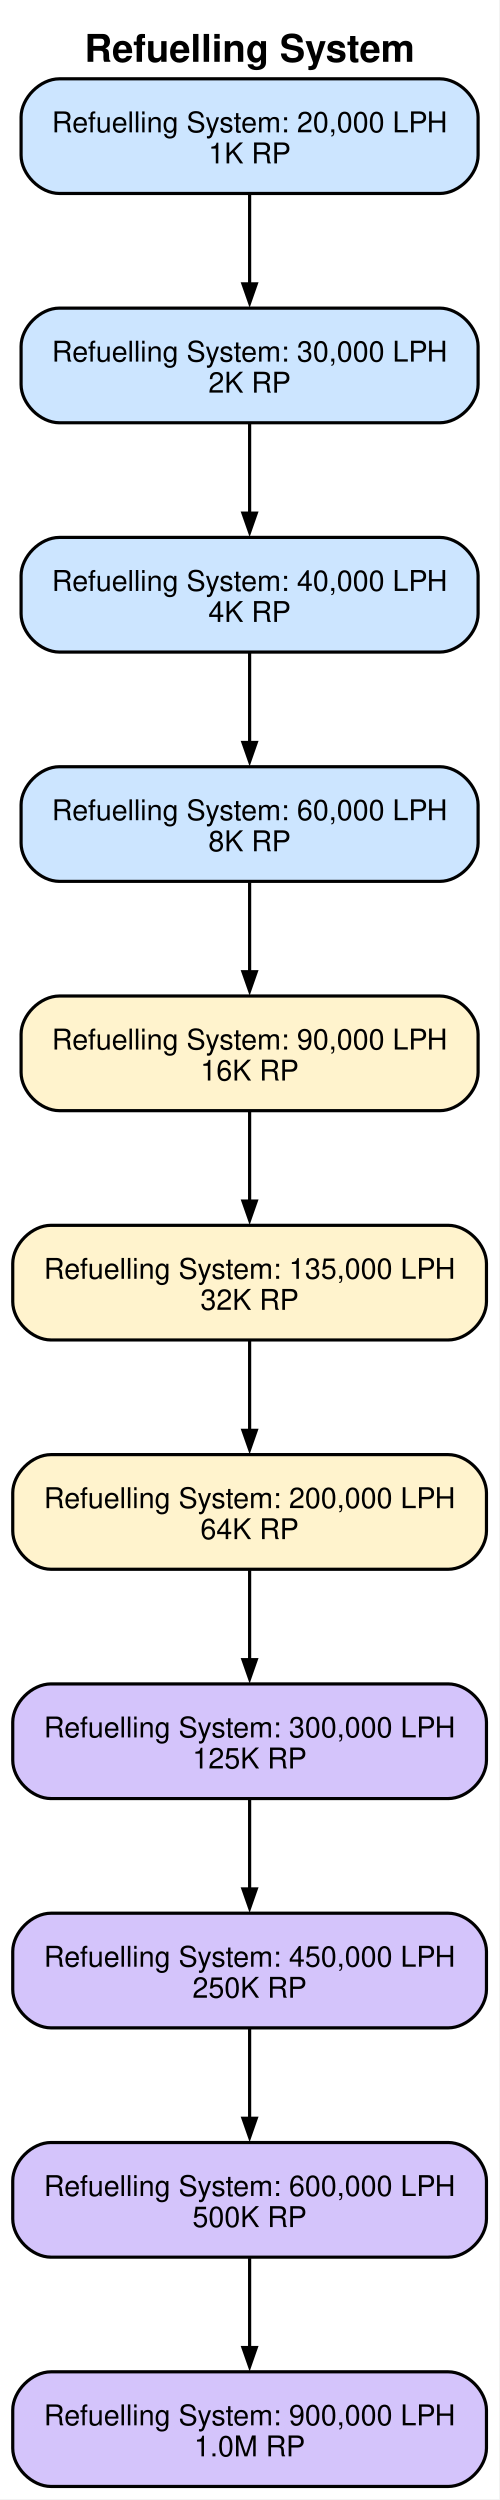
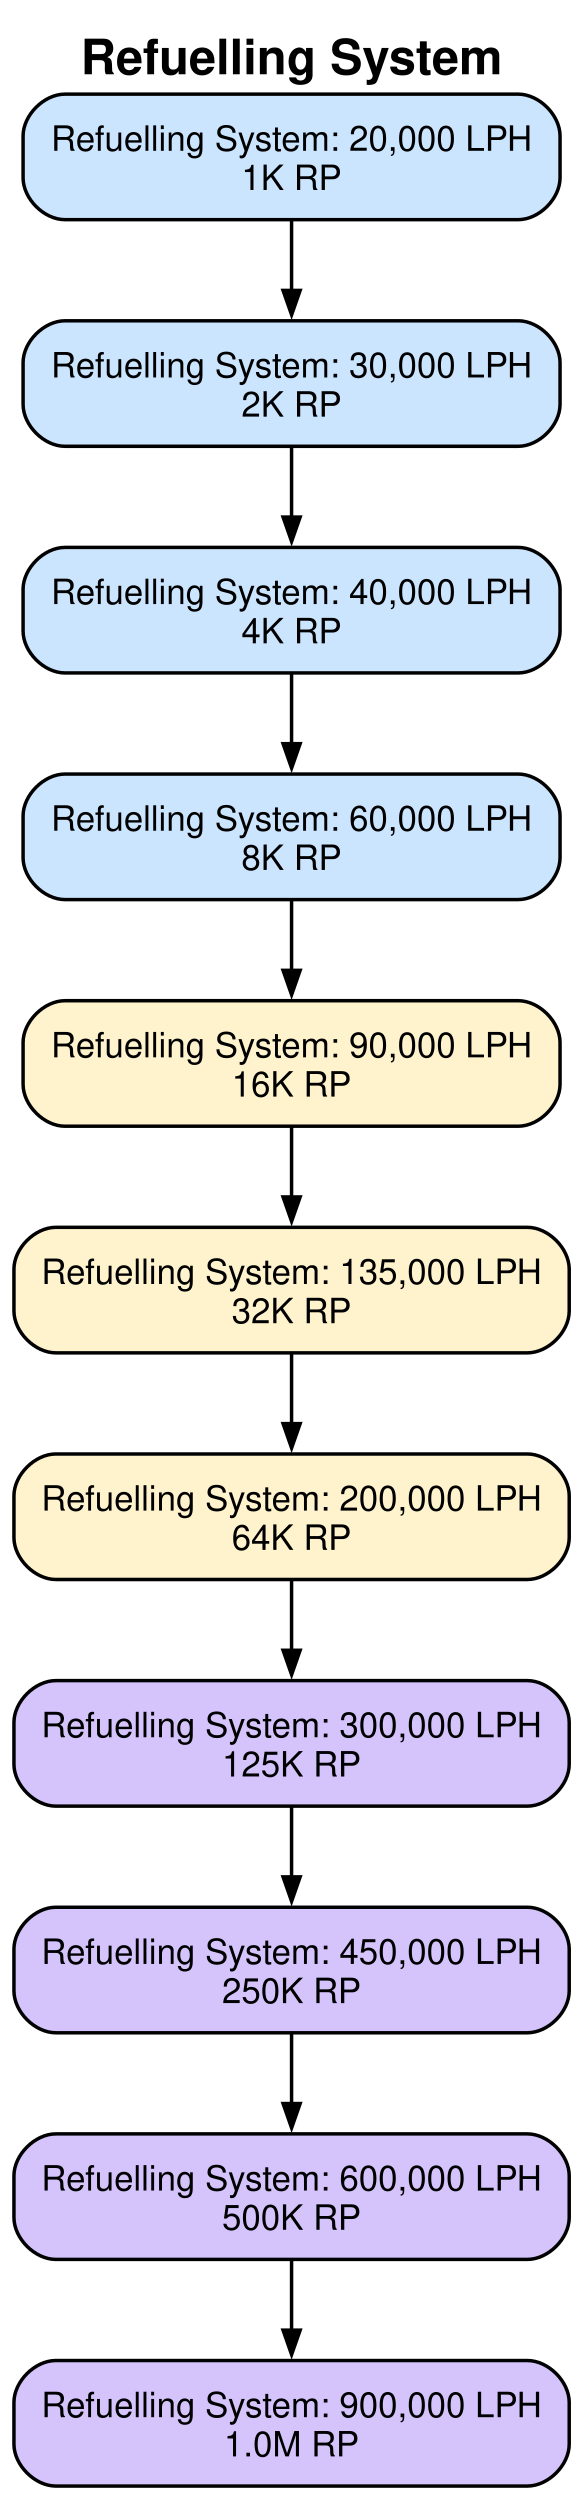
- <svg xmlns="http://www.w3.org/2000/svg" width="157pt" height="785pt" viewBox="0.00 0.00 157.00 785.00">
-   <g id="graph0" class="graph" transform="scale(1 1) rotate(0) translate(4 780.75)">
-     <polygon fill="white" stroke="none" points="-4,4 -4,-780.75 152.75,-780.75 152.75,4 -4,4" />
-     <text xml:space="preserve" text-anchor="middle" x="74.38" y="-761.35" font-family="Helvetica,sans-Serif" font-weight="bold" font-size="12.00">Refuelling System</text>
+ <svg xmlns="http://www.w3.org/2000/svg" width="167pt" height="717pt" viewBox="0.00 0.00 167.00 717.00">
+   <g id="graph0" class="graph" transform="scale(1 1) rotate(0) translate(4 713)">
+     <polygon fill="white" stroke="none" points="-4,4 -4,-713 163.25,-713 163.25,4 -4,4" />
+     <text xml:space="preserve" text-anchor="middle" x="79.62" y="-691.7" font-family="Helvetica,sans-Serif" font-weight="bold" font-size="14.00">Refuelling System</text>
    <g id="node1" class="node">
-       <path fill="#cce5ff" stroke="black" d="M134.12,-756C134.12,-756 14.62,-756 14.62,-756 8.62,-756 2.62,-750 2.62,-744 2.62,-744 2.62,-732 2.62,-732 2.62,-726 8.62,-720 14.63,-720 14.63,-720 134.12,-720 134.12,-720 140.12,-720 146.12,-726 146.12,-732 146.12,-732 146.12,-744 146.12,-744 146.12,-750 140.12,-756 134.12,-756" />
-       <text xml:space="preserve" text-anchor="middle" x="74.38" y="-739.2" font-family="Helvetica,sans-Serif" font-size="9.00">Refuelling System: 20,000 LPH</text>
-       <text xml:space="preserve" text-anchor="middle" x="74.38" y="-729.45" font-family="Helvetica,sans-Serif" font-size="9.00">1K RP</text>
+       <path fill="#cce5ff" stroke="black" d="M144.62,-686C144.62,-686 14.63,-686 14.63,-686 8.63,-686 2.62,-680 2.62,-674 2.62,-674 2.62,-662 2.62,-662 2.62,-656 8.62,-650 14.62,-650 14.62,-650 144.62,-650 144.62,-650 150.62,-650 156.62,-656 156.62,-662 156.62,-662 156.62,-674 156.62,-674 156.62,-680 150.62,-686 144.62,-686" />
+       <text xml:space="preserve" text-anchor="middle" x="79.62" y="-669.75" font-family="Helvetica,sans-Serif" font-size="10.00">Refuelling System: 20,000 LPH</text>
+       <text xml:space="preserve" text-anchor="middle" x="79.62" y="-658.5" font-family="Helvetica,sans-Serif" font-size="10.00">1K RP</text>
    </g>
    <g id="node2" class="node">
-       <path fill="#cce5ff" stroke="black" d="M134.12,-684C134.12,-684 14.62,-684 14.62,-684 8.62,-684 2.62,-678 2.62,-672 2.62,-672 2.62,-660 2.62,-660 2.62,-654 8.62,-648 14.63,-648 14.63,-648 134.12,-648 134.12,-648 140.12,-648 146.12,-654 146.12,-660 146.12,-660 146.12,-672 146.12,-672 146.12,-678 140.12,-684 134.12,-684" />
-       <text xml:space="preserve" text-anchor="middle" x="74.38" y="-667.2" font-family="Helvetica,sans-Serif" font-size="9.00">Refuelling System: 30,000 LPH</text>
-       <text xml:space="preserve" text-anchor="middle" x="74.38" y="-657.45" font-family="Helvetica,sans-Serif" font-size="9.00">2K RP</text>
+       <path fill="#cce5ff" stroke="black" d="M144.62,-621C144.62,-621 14.63,-621 14.63,-621 8.63,-621 2.62,-615 2.62,-609 2.62,-609 2.62,-597 2.62,-597 2.62,-591 8.62,-585 14.62,-585 14.62,-585 144.62,-585 144.62,-585 150.62,-585 156.62,-591 156.62,-597 156.62,-597 156.62,-609 156.62,-609 156.62,-615 150.62,-621 144.62,-621" />
+       <text xml:space="preserve" text-anchor="middle" x="79.62" y="-604.75" font-family="Helvetica,sans-Serif" font-size="10.00">Refuelling System: 30,000 LPH</text>
+       <text xml:space="preserve" text-anchor="middle" x="79.62" y="-593.5" font-family="Helvetica,sans-Serif" font-size="10.00">2K RP</text>
    </g>
    <g id="edge1" class="edge">
-       <path fill="none" stroke="black" d="M74.38,-719.7C74.38,-711.22 74.38,-700.86 74.38,-691.58" />
-       <polygon fill="black" stroke="black" points="76.48,-691.62 74.38,-685.62 72.28,-691.62 76.48,-691.62" />
+       <path fill="none" stroke="black" d="M79.62,-649.78C79.62,-643.53 79.62,-636.33 79.62,-629.52" />
+       <polygon fill="black" stroke="black" points="82.08,-629.71 79.63,-622.71 77.18,-629.71 82.08,-629.71" />
    </g>
    <g id="node3" class="node">
-       <path fill="#cce5ff" stroke="black" d="M134.12,-612C134.12,-612 14.62,-612 14.62,-612 8.62,-612 2.62,-606 2.62,-600 2.62,-600 2.62,-588 2.62,-588 2.62,-582 8.62,-576 14.63,-576 14.63,-576 134.12,-576 134.12,-576 140.12,-576 146.12,-582 146.12,-588 146.12,-588 146.12,-600 146.12,-600 146.12,-606 140.12,-612 134.12,-612" />
-       <text xml:space="preserve" text-anchor="middle" x="74.38" y="-595.2" font-family="Helvetica,sans-Serif" font-size="9.00">Refuelling System: 40,000 LPH</text>
-       <text xml:space="preserve" text-anchor="middle" x="74.38" y="-585.45" font-family="Helvetica,sans-Serif" font-size="9.00">4K RP</text>
+       <path fill="#cce5ff" stroke="black" d="M144.62,-556C144.62,-556 14.63,-556 14.63,-556 8.63,-556 2.62,-550 2.62,-544 2.62,-544 2.62,-532 2.62,-532 2.62,-526 8.62,-520 14.62,-520 14.62,-520 144.62,-520 144.62,-520 150.62,-520 156.62,-526 156.62,-532 156.62,-532 156.62,-544 156.62,-544 156.62,-550 150.62,-556 144.62,-556" />
+       <text xml:space="preserve" text-anchor="middle" x="79.62" y="-539.75" font-family="Helvetica,sans-Serif" font-size="10.00">Refuelling System: 40,000 LPH</text>
+       <text xml:space="preserve" text-anchor="middle" x="79.62" y="-528.5" font-family="Helvetica,sans-Serif" font-size="10.00">4K RP</text>
    </g>
    <g id="edge2" class="edge">
-       <path fill="none" stroke="black" d="M74.38,-647.7C74.38,-639.22 74.38,-628.86 74.38,-619.58" />
-       <polygon fill="black" stroke="black" points="76.48,-619.62 74.38,-613.62 72.28,-619.62 76.48,-619.62" />
+       <path fill="none" stroke="black" d="M79.62,-584.78C79.62,-578.53 79.62,-571.33 79.62,-564.52" />
+       <polygon fill="black" stroke="black" points="82.08,-564.71 79.63,-557.71 77.18,-564.71 82.08,-564.71" />
    </g>
    <g id="node4" class="node">
-       <path fill="#cce5ff" stroke="black" d="M134.12,-540C134.12,-540 14.62,-540 14.62,-540 8.62,-540 2.62,-534 2.62,-528 2.62,-528 2.62,-516 2.62,-516 2.62,-510 8.62,-504 14.63,-504 14.63,-504 134.12,-504 134.12,-504 140.12,-504 146.12,-510 146.12,-516 146.12,-516 146.12,-528 146.12,-528 146.12,-534 140.12,-540 134.12,-540" />
-       <text xml:space="preserve" text-anchor="middle" x="74.38" y="-523.2" font-family="Helvetica,sans-Serif" font-size="9.00">Refuelling System: 60,000 LPH</text>
-       <text xml:space="preserve" text-anchor="middle" x="74.38" y="-513.45" font-family="Helvetica,sans-Serif" font-size="9.00">8K RP</text>
+       <path fill="#cce5ff" stroke="black" d="M144.62,-491C144.62,-491 14.63,-491 14.63,-491 8.63,-491 2.62,-485 2.62,-479 2.62,-479 2.62,-467 2.62,-467 2.62,-461 8.62,-455 14.62,-455 14.62,-455 144.62,-455 144.62,-455 150.62,-455 156.62,-461 156.62,-467 156.62,-467 156.62,-479 156.62,-479 156.62,-485 150.62,-491 144.62,-491" />
+       <text xml:space="preserve" text-anchor="middle" x="79.62" y="-474.75" font-family="Helvetica,sans-Serif" font-size="10.00">Refuelling System: 60,000 LPH</text>
+       <text xml:space="preserve" text-anchor="middle" x="79.62" y="-463.5" font-family="Helvetica,sans-Serif" font-size="10.00">8K RP</text>
    </g>
    <g id="edge3" class="edge">
-       <path fill="none" stroke="black" d="M74.38,-575.7C74.38,-567.22 74.38,-556.86 74.38,-547.58" />
-       <polygon fill="black" stroke="black" points="76.48,-547.62 74.38,-541.62 72.28,-547.62 76.48,-547.62" />
+       <path fill="none" stroke="black" d="M79.62,-519.78C79.62,-513.53 79.62,-506.33 79.62,-499.52" />
+       <polygon fill="black" stroke="black" points="82.08,-499.71 79.63,-492.71 77.18,-499.71 82.08,-499.71" />
    </g>
    <g id="node5" class="node">
-       <path fill="#fff3cd" stroke="black" d="M134.12,-468C134.12,-468 14.62,-468 14.62,-468 8.62,-468 2.62,-462 2.62,-456 2.62,-456 2.62,-444 2.62,-444 2.62,-438 8.62,-432 14.63,-432 14.63,-432 134.12,-432 134.12,-432 140.12,-432 146.12,-438 146.12,-444 146.12,-444 146.12,-456 146.12,-456 146.12,-462 140.12,-468 134.12,-468" />
-       <text xml:space="preserve" text-anchor="middle" x="74.38" y="-451.2" font-family="Helvetica,sans-Serif" font-size="9.00">Refuelling System: 90,000 LPH</text>
-       <text xml:space="preserve" text-anchor="middle" x="74.38" y="-441.45" font-family="Helvetica,sans-Serif" font-size="9.00">16K RP</text>
+       <path fill="#fff3cd" stroke="black" d="M144.62,-426C144.62,-426 14.63,-426 14.63,-426 8.63,-426 2.62,-420 2.62,-414 2.62,-414 2.62,-402 2.62,-402 2.62,-396 8.62,-390 14.62,-390 14.62,-390 144.62,-390 144.62,-390 150.62,-390 156.62,-396 156.62,-402 156.62,-402 156.62,-414 156.62,-414 156.62,-420 150.62,-426 144.62,-426" />
+       <text xml:space="preserve" text-anchor="middle" x="79.62" y="-409.75" font-family="Helvetica,sans-Serif" font-size="10.00">Refuelling System: 90,000 LPH</text>
+       <text xml:space="preserve" text-anchor="middle" x="79.62" y="-398.5" font-family="Helvetica,sans-Serif" font-size="10.00">16K RP</text>
    </g>
    <g id="edge4" class="edge">
-       <path fill="none" stroke="black" d="M74.38,-503.7C74.38,-495.22 74.38,-484.86 74.38,-475.58" />
-       <polygon fill="black" stroke="black" points="76.48,-475.62 74.38,-469.62 72.28,-475.62 76.48,-475.62" />
+       <path fill="none" stroke="black" d="M79.62,-454.78C79.62,-448.53 79.62,-441.33 79.62,-434.52" />
+       <polygon fill="black" stroke="black" points="82.08,-434.71 79.63,-427.71 77.18,-434.71 82.08,-434.71" />
    </g>
    <g id="node6" class="node">
-       <path fill="#fff3cd" stroke="black" d="M136.75,-396C136.75,-396 12,-396 12,-396 6,-396 0,-390 0,-384 0,-384 0,-372 0,-372 0,-366 6,-360 12,-360 12,-360 136.75,-360 136.75,-360 142.75,-360 148.75,-366 148.75,-372 148.75,-372 148.75,-384 148.75,-384 148.75,-390 142.75,-396 136.75,-396" />
-       <text xml:space="preserve" text-anchor="middle" x="74.38" y="-379.2" font-family="Helvetica,sans-Serif" font-size="9.00">Refuelling System: 135,000 LPH</text>
-       <text xml:space="preserve" text-anchor="middle" x="74.38" y="-369.45" font-family="Helvetica,sans-Serif" font-size="9.00">32K RP</text>
+       <path fill="#fff3cd" stroke="black" d="M147.25,-361C147.25,-361 12,-361 12,-361 6,-361 0,-355 0,-349 0,-349 0,-337 0,-337 0,-331 6,-325 12,-325 12,-325 147.25,-325 147.25,-325 153.25,-325 159.25,-331 159.25,-337 159.25,-337 159.25,-349 159.25,-349 159.25,-355 153.25,-361 147.25,-361" />
+       <text xml:space="preserve" text-anchor="middle" x="79.62" y="-344.75" font-family="Helvetica,sans-Serif" font-size="10.00">Refuelling System: 135,000 LPH</text>
+       <text xml:space="preserve" text-anchor="middle" x="79.62" y="-333.5" font-family="Helvetica,sans-Serif" font-size="10.00">32K RP</text>
    </g>
    <g id="edge5" class="edge">
-       <path fill="none" stroke="black" d="M74.38,-431.7C74.38,-423.22 74.38,-412.86 74.38,-403.58" />
-       <polygon fill="black" stroke="black" points="76.48,-403.62 74.38,-397.62 72.28,-403.62 76.48,-403.62" />
+       <path fill="none" stroke="black" d="M79.62,-389.78C79.62,-383.53 79.62,-376.33 79.62,-369.52" />
+       <polygon fill="black" stroke="black" points="82.08,-369.71 79.63,-362.71 77.18,-369.71 82.08,-369.71" />
    </g>
    <g id="node7" class="node">
-       <path fill="#fff3cd" stroke="black" d="M136.75,-324C136.75,-324 12,-324 12,-324 6,-324 0,-318 0,-312 0,-312 0,-300 0,-300 0,-294 6,-288 12,-288 12,-288 136.75,-288 136.75,-288 142.75,-288 148.75,-294 148.75,-300 148.75,-300 148.75,-312 148.75,-312 148.75,-318 142.75,-324 136.75,-324" />
-       <text xml:space="preserve" text-anchor="middle" x="74.38" y="-307.2" font-family="Helvetica,sans-Serif" font-size="9.00">Refuelling System: 200,000 LPH</text>
-       <text xml:space="preserve" text-anchor="middle" x="74.38" y="-297.45" font-family="Helvetica,sans-Serif" font-size="9.00">64K RP</text>
+       <path fill="#fff3cd" stroke="black" d="M147.25,-296C147.25,-296 12,-296 12,-296 6,-296 0,-290 0,-284 0,-284 0,-272 0,-272 0,-266 6,-260 12,-260 12,-260 147.25,-260 147.25,-260 153.25,-260 159.25,-266 159.25,-272 159.25,-272 159.25,-284 159.25,-284 159.25,-290 153.25,-296 147.25,-296" />
+       <text xml:space="preserve" text-anchor="middle" x="79.62" y="-279.75" font-family="Helvetica,sans-Serif" font-size="10.00">Refuelling System: 200,000 LPH</text>
+       <text xml:space="preserve" text-anchor="middle" x="79.62" y="-268.5" font-family="Helvetica,sans-Serif" font-size="10.00">64K RP</text>
    </g>
    <g id="edge6" class="edge">
-       <path fill="none" stroke="black" d="M74.38,-359.7C74.38,-351.22 74.38,-340.86 74.38,-331.58" />
-       <polygon fill="black" stroke="black" points="76.48,-331.62 74.38,-325.62 72.28,-331.62 76.48,-331.62" />
+       <path fill="none" stroke="black" d="M79.62,-324.78C79.62,-318.53 79.62,-311.33 79.62,-304.52" />
+       <polygon fill="black" stroke="black" points="82.08,-304.71 79.63,-297.71 77.18,-304.71 82.08,-304.71" />
    </g>
    <g id="node8" class="node">
-       <path fill="#d4c4fb" stroke="black" d="M136.75,-252C136.75,-252 12,-252 12,-252 6,-252 0,-246 0,-240 0,-240 0,-228 0,-228 0,-222 6,-216 12,-216 12,-216 136.75,-216 136.75,-216 142.75,-216 148.75,-222 148.75,-228 148.75,-228 148.75,-240 148.75,-240 148.75,-246 142.75,-252 136.75,-252" />
-       <text xml:space="preserve" text-anchor="middle" x="74.38" y="-235.2" font-family="Helvetica,sans-Serif" font-size="9.00">Refuelling System: 300,000 LPH</text>
-       <text xml:space="preserve" text-anchor="middle" x="74.38" y="-225.45" font-family="Helvetica,sans-Serif" font-size="9.00">125K RP</text>
+       <path fill="#d4c4fb" stroke="black" d="M147.25,-231C147.25,-231 12,-231 12,-231 6,-231 0,-225 0,-219 0,-219 0,-207 0,-207 0,-201 6,-195 12,-195 12,-195 147.25,-195 147.25,-195 153.25,-195 159.25,-201 159.25,-207 159.25,-207 159.25,-219 159.25,-219 159.25,-225 153.25,-231 147.25,-231" />
+       <text xml:space="preserve" text-anchor="middle" x="79.62" y="-214.75" font-family="Helvetica,sans-Serif" font-size="10.00">Refuelling System: 300,000 LPH</text>
+       <text xml:space="preserve" text-anchor="middle" x="79.62" y="-203.5" font-family="Helvetica,sans-Serif" font-size="10.00">125K RP</text>
    </g>
    <g id="edge7" class="edge">
-       <path fill="none" stroke="black" d="M74.38,-287.7C74.38,-279.22 74.38,-268.86 74.38,-259.58" />
-       <polygon fill="black" stroke="black" points="76.48,-259.62 74.38,-253.62 72.28,-259.62 76.48,-259.62" />
+       <path fill="none" stroke="black" d="M79.62,-259.78C79.62,-253.53 79.62,-246.33 79.62,-239.52" />
+       <polygon fill="black" stroke="black" points="82.08,-239.71 79.63,-232.71 77.18,-239.71 82.08,-239.71" />
    </g>
    <g id="node9" class="node">
-       <path fill="#d4c4fb" stroke="black" d="M136.75,-180C136.75,-180 12,-180 12,-180 6,-180 0,-174 0,-168 0,-168 0,-156 0,-156 0,-150 6,-144 12,-144 12,-144 136.75,-144 136.75,-144 142.75,-144 148.75,-150 148.75,-156 148.75,-156 148.75,-168 148.75,-168 148.75,-174 142.75,-180 136.75,-180" />
-       <text xml:space="preserve" text-anchor="middle" x="74.38" y="-163.2" font-family="Helvetica,sans-Serif" font-size="9.00">Refuelling System: 450,000 LPH</text>
-       <text xml:space="preserve" text-anchor="middle" x="74.38" y="-153.45" font-family="Helvetica,sans-Serif" font-size="9.00">250K RP</text>
+       <path fill="#d4c4fb" stroke="black" d="M147.25,-166C147.25,-166 12,-166 12,-166 6,-166 0,-160 0,-154 0,-154 0,-142 0,-142 0,-136 6,-130 12,-130 12,-130 147.25,-130 147.25,-130 153.25,-130 159.25,-136 159.25,-142 159.25,-142 159.25,-154 159.25,-154 159.25,-160 153.25,-166 147.25,-166" />
+       <text xml:space="preserve" text-anchor="middle" x="79.62" y="-149.75" font-family="Helvetica,sans-Serif" font-size="10.00">Refuelling System: 450,000 LPH</text>
+       <text xml:space="preserve" text-anchor="middle" x="79.62" y="-138.5" font-family="Helvetica,sans-Serif" font-size="10.00">250K RP</text>
    </g>
    <g id="edge8" class="edge">
-       <path fill="none" stroke="black" d="M74.38,-215.7C74.38,-207.22 74.38,-196.86 74.38,-187.58" />
-       <polygon fill="black" stroke="black" points="76.48,-187.62 74.38,-181.62 72.28,-187.62 76.48,-187.62" />
+       <path fill="none" stroke="black" d="M79.62,-194.78C79.62,-188.53 79.62,-181.33 79.62,-174.52" />
+       <polygon fill="black" stroke="black" points="82.08,-174.71 79.63,-167.71 77.18,-174.71 82.08,-174.71" />
    </g>
    <g id="node10" class="node">
-       <path fill="#d4c4fb" stroke="black" d="M136.75,-108C136.75,-108 12,-108 12,-108 6,-108 0,-102 0,-96 0,-96 0,-84 0,-84 0,-78 6,-72 12,-72 12,-72 136.75,-72 136.75,-72 142.75,-72 148.75,-78 148.75,-84 148.75,-84 148.75,-96 148.75,-96 148.75,-102 142.75,-108 136.75,-108" />
-       <text xml:space="preserve" text-anchor="middle" x="74.38" y="-91.2" font-family="Helvetica,sans-Serif" font-size="9.00">Refuelling System: 600,000 LPH</text>
-       <text xml:space="preserve" text-anchor="middle" x="74.38" y="-81.45" font-family="Helvetica,sans-Serif" font-size="9.00">500K RP</text>
+       <path fill="#d4c4fb" stroke="black" d="M147.25,-101C147.25,-101 12,-101 12,-101 6,-101 0,-95 0,-89 0,-89 0,-77 0,-77 0,-71 6,-65 12,-65 12,-65 147.25,-65 147.25,-65 153.25,-65 159.25,-71 159.25,-77 159.25,-77 159.25,-89 159.25,-89 159.25,-95 153.25,-101 147.25,-101" />
+       <text xml:space="preserve" text-anchor="middle" x="79.62" y="-84.75" font-family="Helvetica,sans-Serif" font-size="10.00">Refuelling System: 600,000 LPH</text>
+       <text xml:space="preserve" text-anchor="middle" x="79.62" y="-73.5" font-family="Helvetica,sans-Serif" font-size="10.00">500K RP</text>
    </g>
    <g id="edge9" class="edge">
-       <path fill="none" stroke="black" d="M74.38,-143.7C74.38,-135.22 74.38,-124.86 74.38,-115.58" />
-       <polygon fill="black" stroke="black" points="76.48,-115.62 74.38,-109.62 72.28,-115.62 76.48,-115.62" />
+       <path fill="none" stroke="black" d="M79.62,-129.78C79.62,-123.53 79.62,-116.33 79.62,-109.52" />
+       <polygon fill="black" stroke="black" points="82.08,-109.71 79.63,-102.71 77.18,-109.71 82.08,-109.71" />
    </g>
    <g id="node11" class="node">
-       <path fill="#d4c4fb" stroke="black" d="M136.75,-36C136.75,-36 12,-36 12,-36 6,-36 0,-30 0,-24 0,-24 0,-12 0,-12 0,-6 6,0 12,0 12,0 136.75,0 136.75,0 142.75,0 148.75,-6 148.75,-12 148.75,-12 148.75,-24 148.75,-24 148.75,-30 142.75,-36 136.75,-36" />
-       <text xml:space="preserve" text-anchor="middle" x="74.38" y="-19.2" font-family="Helvetica,sans-Serif" font-size="9.00">Refuelling System: 900,000 LPH</text>
-       <text xml:space="preserve" text-anchor="middle" x="74.38" y="-9.45" font-family="Helvetica,sans-Serif" font-size="9.00">1.0M RP</text>
+       <path fill="#d4c4fb" stroke="black" d="M147.25,-36C147.25,-36 12,-36 12,-36 6,-36 0,-30 0,-24 0,-24 0,-12 0,-12 0,-6 6,0 12,0 12,0 147.25,0 147.25,0 153.25,0 159.25,-6 159.25,-12 159.25,-12 159.25,-24 159.25,-24 159.25,-30 153.25,-36 147.25,-36" />
+       <text xml:space="preserve" text-anchor="middle" x="79.62" y="-19.75" font-family="Helvetica,sans-Serif" font-size="10.00">Refuelling System: 900,000 LPH</text>
+       <text xml:space="preserve" text-anchor="middle" x="79.62" y="-8.5" font-family="Helvetica,sans-Serif" font-size="10.00">1.0M RP</text>
    </g>
    <g id="edge10" class="edge">
-       <path fill="none" stroke="black" d="M74.38,-71.7C74.38,-63.22 74.38,-52.86 74.38,-43.58" />
-       <polygon fill="black" stroke="black" points="76.48,-43.62 74.38,-37.62 72.28,-43.62 76.48,-43.62" />
+       <path fill="none" stroke="black" d="M79.62,-64.78C79.62,-58.53 79.62,-51.33 79.62,-44.52" />
+       <polygon fill="black" stroke="black" points="82.08,-44.71 79.63,-37.71 77.18,-44.71 82.08,-44.71" />
    </g>
  </g>
</svg>
